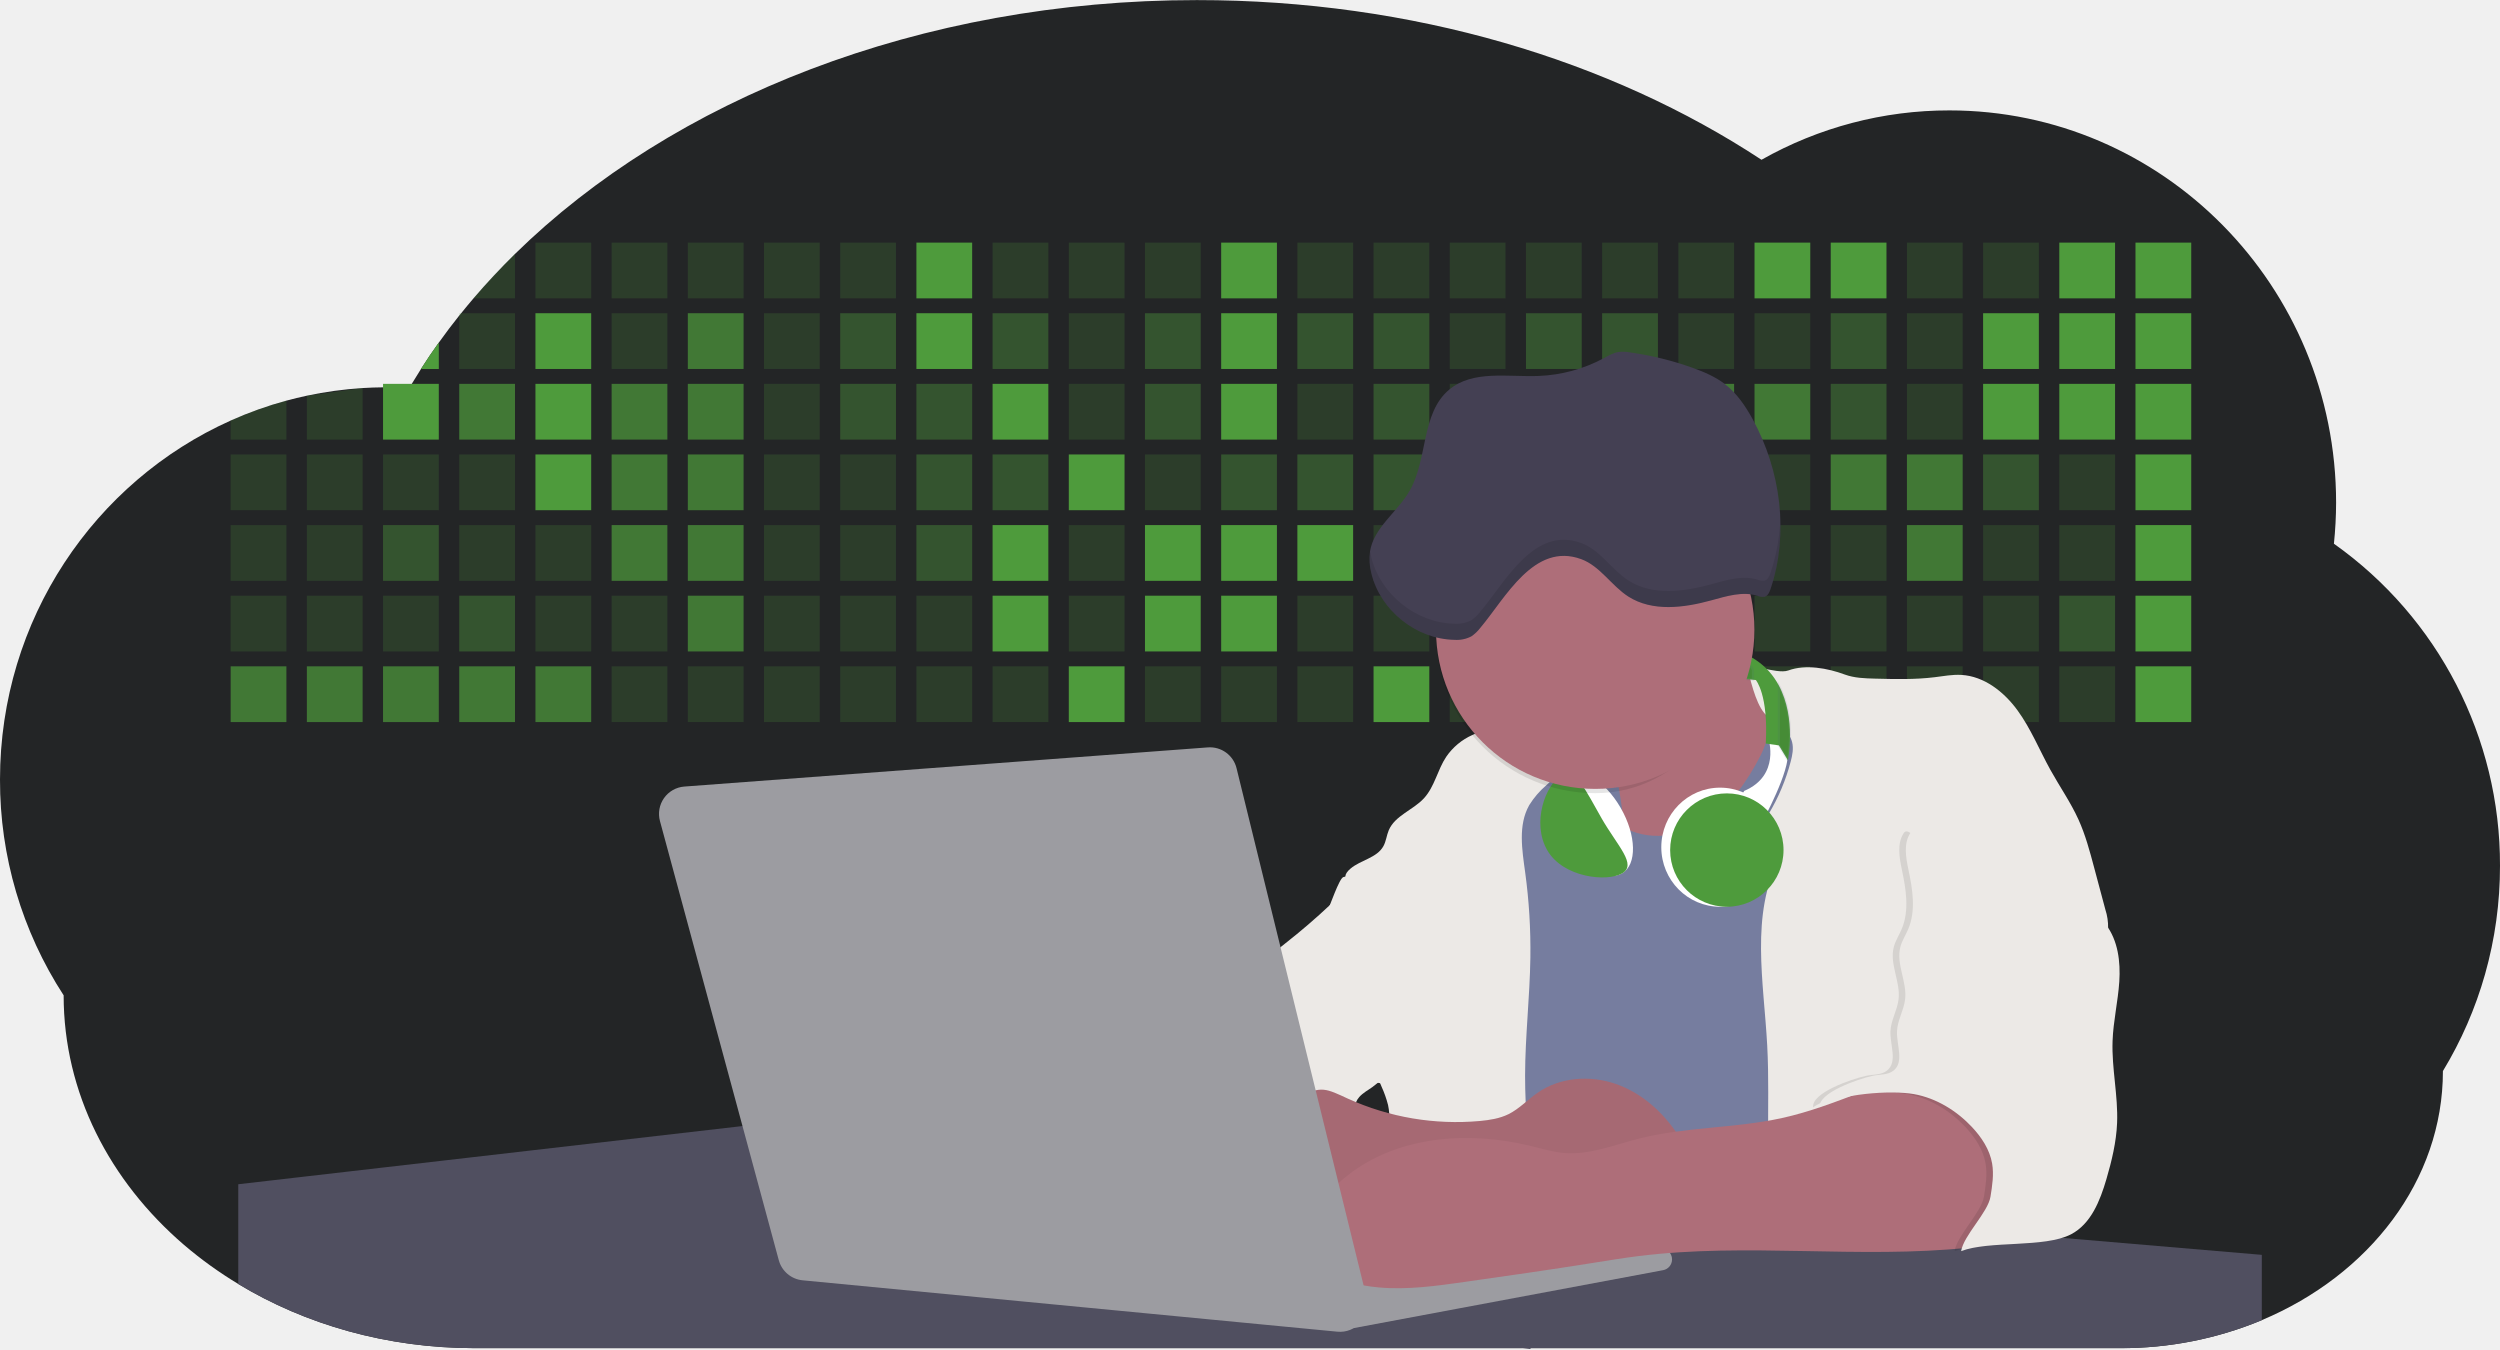
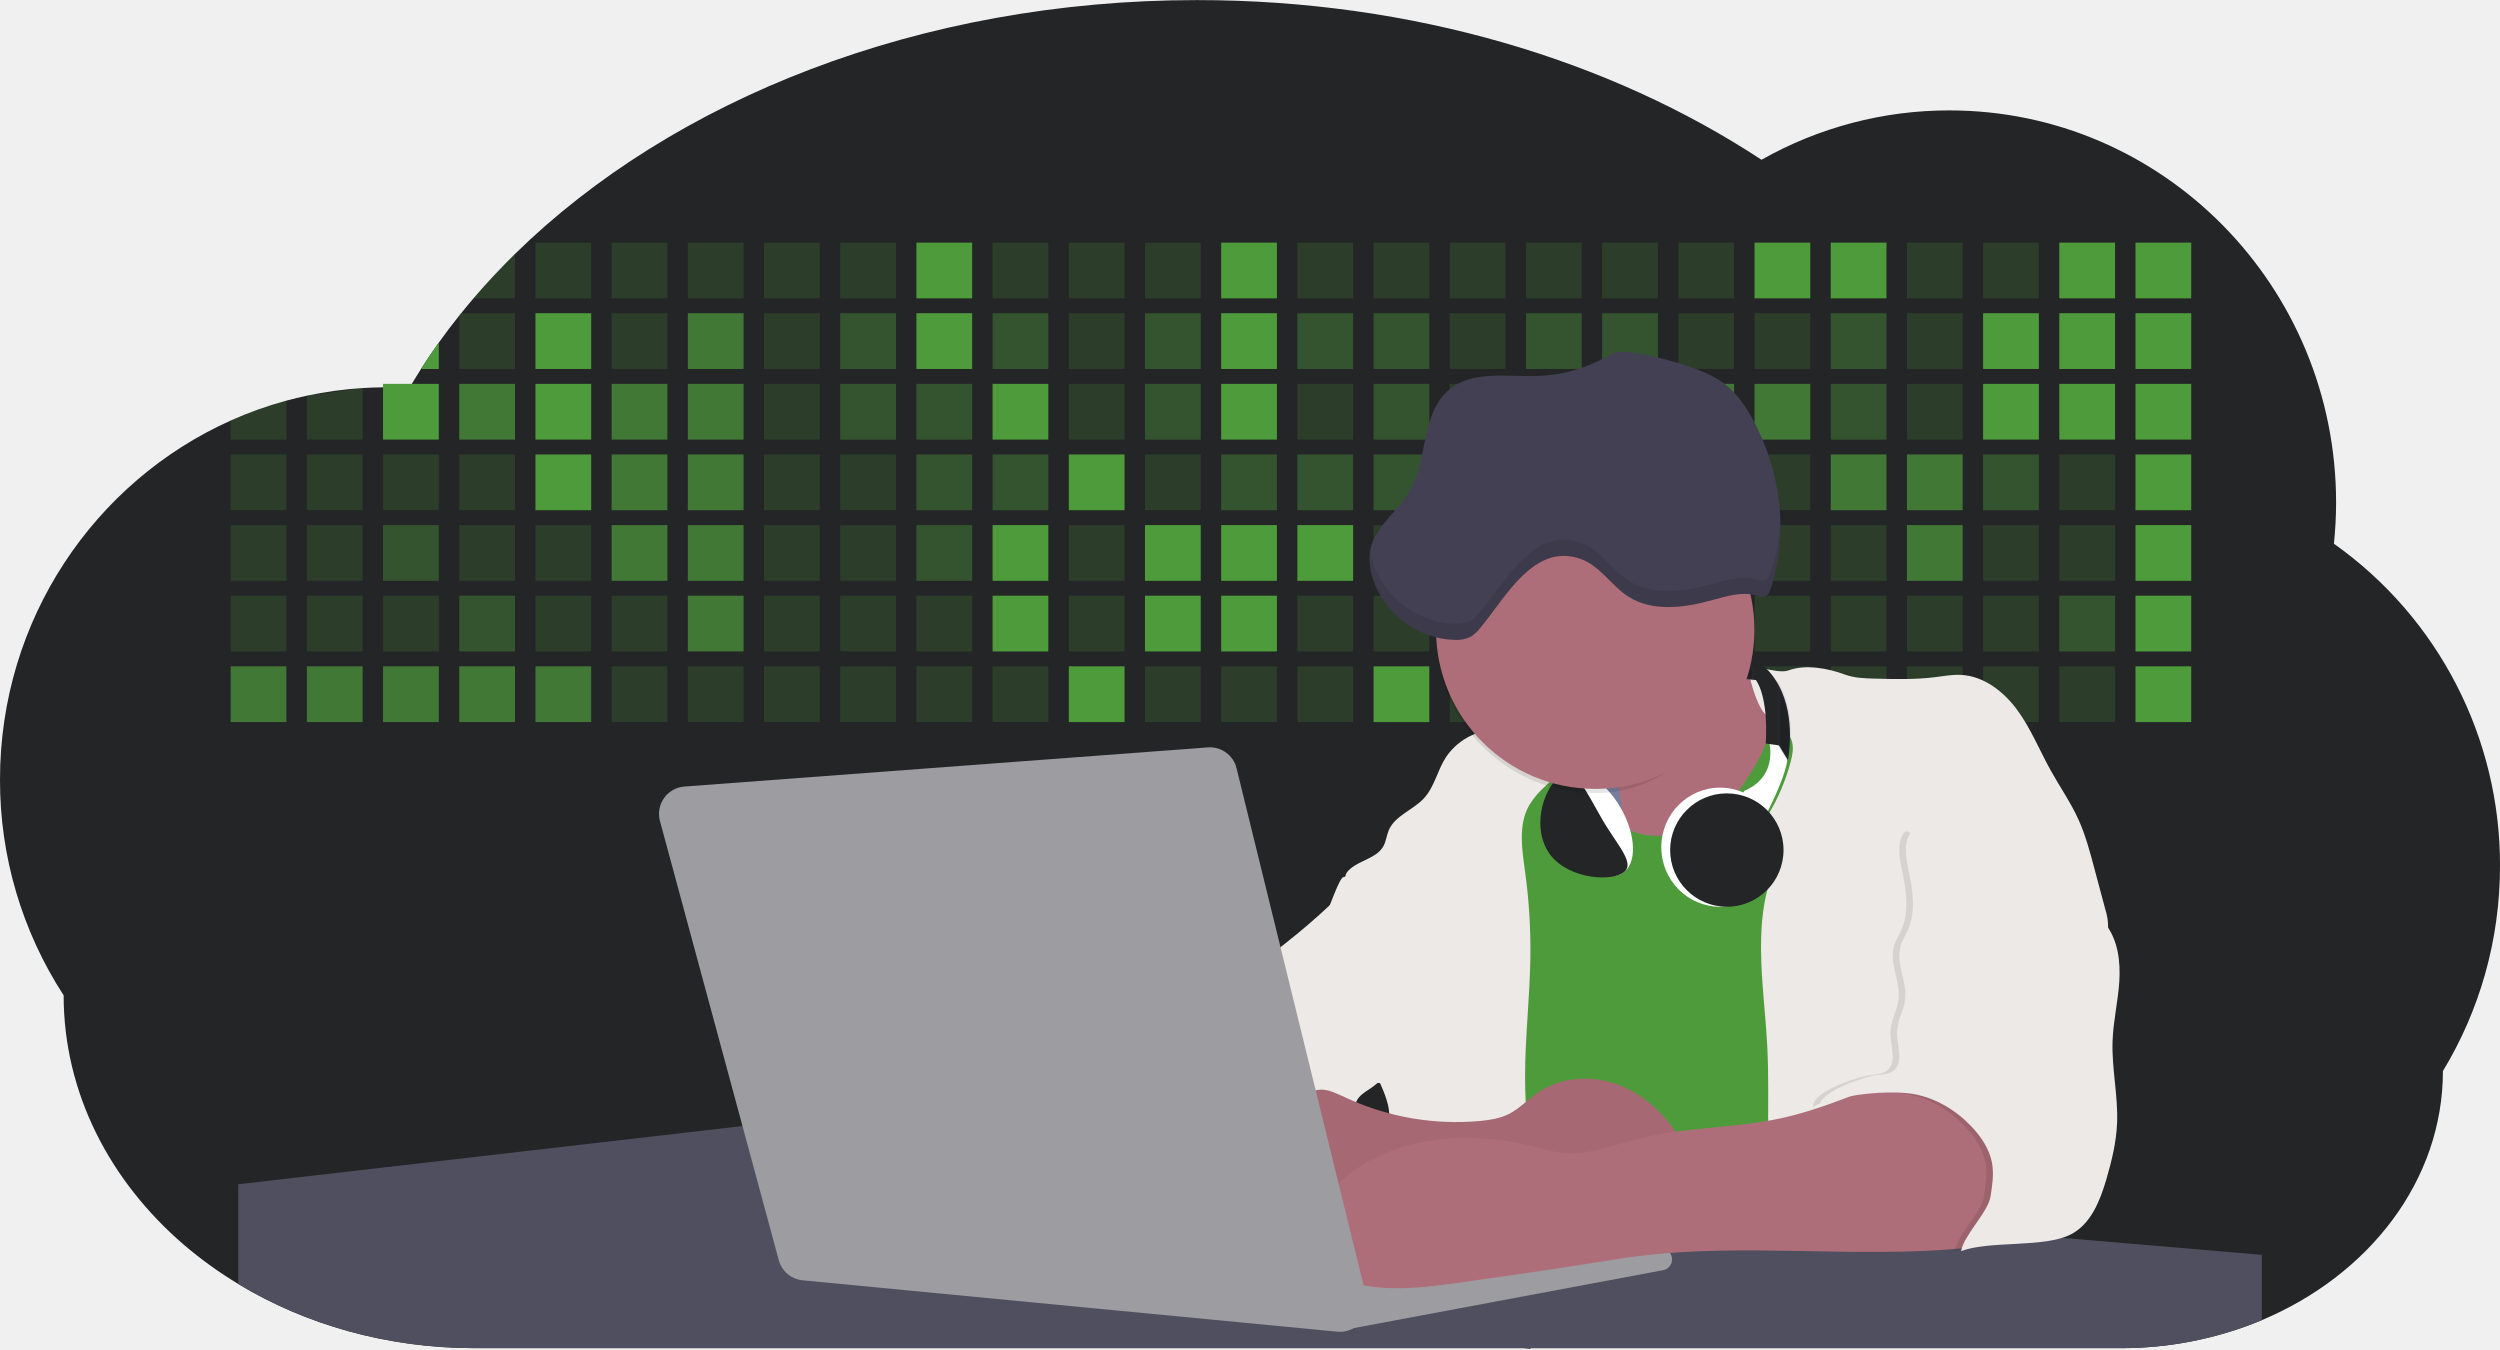
<svg xmlns="http://www.w3.org/2000/svg" id="aa7bae02-e79e-4d6b-a496-aba15f39787c" data-name="Layer 1" width="1144" height="617.32" viewBox="0 0 1144 617.32" version="1.1">
  <defs id="defs419" />
  <path d="M1172,537.57a181.92,181.92,0,0,1-6.85,49.6,180.06,180.06,0,0,1-19.27,44.28c0,50.1-33.82,93.4-82.91,114a167.3,167.3,0,0,1-64.73,12.8H245.17c-40.25,0-77.55-10.86-108.14-29.36A185.76,185.76,0,0,1,112.2,711c-34-29.22-55.08-69.6-55.08-114.2A180.5,180.5,0,0,1,28,498.08c0-73.36,43.39-136.44,105.55-164.29a174.52,174.52,0,0,1,25.51-9.12q4.63-1.26,9.36-2.26a175.39,175.39,0,0,1,25.51-3.5q4.65-.29,9.35-.33H205c3.46,0,6.89.12,10.3.32l1.12-1.9q2.06-3.44,4.22-6.81,3.9-6.14,8.18-12.1,4.48-6.29,9.35-12.38l.83-1q2.76-3.44,5.64-6.8,9-10.49,19-20.35c72.11-70.68,185.08-116.18,312.08-116.18,98.82,0,189.15,27.55,258.34,73.07A174.18,174.18,0,0,1,920,191.86c97.74,0,177,80.37,177,179.51a184.9,184.9,0,0,1-1,18.78A180,180,0,0,1,1172,537.57Z" transform="translate(-28 -141.34)" fill="#4e9b3c" opacity="0.1" id="path4" style="fill:#232526;fill-opacity:1;opacity:1" />
  <path d="M263.66,257.52v20.35h-19Q253.59,267.39,263.66,257.52Z" transform="translate(-28 -141.34)" fill="#4e9b3c" opacity="0.2" id="path6" />
  <rect x="245.02" y="111.02" width="25.51" height="25.51" fill="#4e9b3c" opacity="0.2" id="rect8" />
  <rect x="279.88" y="111.02" width="25.51" height="25.51" fill="#4e9b3c" opacity="0.2" id="rect10" />
  <rect x="314.75" y="111.02" width="25.51" height="25.51" fill="#4e9b3c" opacity="0.2" id="rect12" />
  <rect x="349.61" y="111.02" width="25.51" height="25.51" fill="#4e9b3c" opacity="0.2" id="rect14" />
  <rect x="384.48" y="111.02" width="25.51" height="25.51" fill="#4e9b3c" opacity="0.2" id="rect16" />
  <rect x="419.35" y="111.02" width="25.51" height="25.51" fill="#4e9b3c" id="rect18" />
  <rect x="454.21" y="111.02" width="25.51" height="25.51" fill="#4e9b3c" opacity="0.2" id="rect20" />
  <rect x="489.08" y="111.02" width="25.51" height="25.51" fill="#4e9b3c" opacity="0.2" id="rect22" />
  <rect x="523.94" y="111.02" width="25.51" height="25.51" fill="#4e9b3c" opacity="0.2" id="rect24" />
  <rect x="558.81" y="111.02" width="25.51" height="25.51" fill="#4e9b3c" id="rect26" />
  <rect x="593.68" y="111.02" width="25.51" height="25.51" fill="#4e9b3c" opacity="0.2" id="rect28" />
  <rect x="628.54" y="111.02" width="25.51" height="25.51" fill="#4e9b3c" opacity="0.2" id="rect30" />
  <rect x="663.41" y="111.02" width="25.51" height="25.51" fill="#4e9b3c" opacity="0.2" id="rect32" />
  <rect x="698.28" y="111.02" width="25.51" height="25.51" fill="#4e9b3c" opacity="0.2" id="rect34" />
  <rect x="733.14" y="111.02" width="25.51" height="25.51" fill="#4e9b3c" opacity="0.2" id="rect36" />
  <rect x="768.01" y="111.02" width="25.51" height="25.51" fill="#4e9b3c" opacity="0.2" id="rect38" />
  <rect x="802.87" y="111.02" width="25.51" height="25.51" fill="#4e9b3c" id="rect40" />
  <rect x="837.74" y="111.02" width="25.51" height="25.51" fill="#4e9b3c" id="rect42" />
  <rect x="872.61" y="111.02" width="25.51" height="25.51" fill="#4e9b3c" opacity="0.2" id="rect44" />
  <rect x="907.47" y="111.02" width="25.51" height="25.51" fill="#4e9b3c" opacity="0.2" id="rect46" />
  <rect x="942.34" y="111.02" width="25.51" height="25.51" fill="#4e9b3c" id="rect48" />
  <rect x="977.2" y="111.02" width="25.51" height="25.51" fill="#4e9b3c" id="rect50" />
  <path d="M228.8,298.08v12.1h-8.18Q224.52,304,228.8,298.08Z" transform="translate(-28 -141.34)" fill="#4e9b3c" id="path52" />
  <rect x="210.15" y="143.33" width="25.51" height="25.51" fill="#4e9b3c" opacity="0.2" id="rect54" />
  <rect x="245.02" y="143.33" width="25.51" height="25.51" fill="#4e9b3c" id="rect56" />
  <rect x="279.88" y="143.33" width="25.51" height="25.51" fill="#4e9b3c" opacity="0.2" id="rect58" />
  <rect x="314.75" y="143.33" width="25.51" height="25.51" fill="#4e9b3c" opacity="0.7" id="rect60" />
  <rect x="349.61" y="143.33" width="25.51" height="25.51" fill="#4e9b3c" opacity="0.2" id="rect62" />
  <rect x="384.48" y="143.33" width="25.51" height="25.51" fill="#4e9b3c" opacity="0.4" id="rect64" />
  <rect x="419.35" y="143.33" width="25.51" height="25.51" fill="#4e9b3c" id="rect66" />
  <rect x="454.21" y="143.33" width="25.51" height="25.51" fill="#4e9b3c" opacity="0.4" id="rect68" />
  <rect x="489.08" y="143.33" width="25.51" height="25.51" fill="#4e9b3c" opacity="0.2" id="rect70" />
  <rect x="523.94" y="143.33" width="25.51" height="25.51" fill="#4e9b3c" opacity="0.4" id="rect72" />
  <rect x="558.81" y="143.33" width="25.51" height="25.51" fill="#4e9b3c" id="rect74" />
  <rect x="593.68" y="143.33" width="25.51" height="25.51" fill="#4e9b3c" opacity="0.4" id="rect76" />
  <rect x="628.54" y="143.33" width="25.51" height="25.51" fill="#4e9b3c" opacity="0.4" id="rect78" />
  <rect x="663.41" y="143.33" width="25.51" height="25.51" fill="#4e9b3c" opacity="0.2" id="rect80" />
  <rect x="698.28" y="143.33" width="25.51" height="25.51" fill="#4e9b3c" opacity="0.4" id="rect82" />
  <rect x="733.14" y="143.33" width="25.51" height="25.51" fill="#4e9b3c" opacity="0.4" id="rect84" />
  <rect x="768.01" y="143.33" width="25.51" height="25.51" fill="#4e9b3c" opacity="0.2" id="rect86" />
  <rect x="802.87" y="143.33" width="25.51" height="25.51" fill="#4e9b3c" opacity="0.2" id="rect88" />
  <rect x="837.74" y="143.33" width="25.51" height="25.51" fill="#4e9b3c" opacity="0.4" id="rect90" />
  <rect x="872.61" y="143.33" width="25.51" height="25.51" fill="#4e9b3c" opacity="0.2" id="rect92" />
  <rect x="907.47" y="143.33" width="25.51" height="25.51" fill="#4e9b3c" id="rect94" />
  <rect x="942.34" y="143.33" width="25.51" height="25.51" fill="#4e9b3c" id="rect96" />
  <rect x="977.2" y="143.33" width="25.51" height="25.51" fill="#4e9b3c" id="rect98" />
  <path d="M159.06,324.67V342.5H133.55v-8.71A174.52,174.52,0,0,1,159.06,324.67Z" transform="translate(-28 -141.34)" fill="#4e9b3c" opacity="0.2" id="path100" />
  <polygon points="165.93 177.57 165.93 201.16 140.42 201.16 140.42 181.07 165.93 177.57" fill="#4e9b3c" opacity="0.2" id="polygon102" />
  <rect x="175.28" y="175.65" width="25.51" height="25.51" fill="#4e9b3c" id="rect104" />
  <rect x="210.15" y="175.65" width="25.51" height="25.51" fill="#4e9b3c" opacity="0.7" id="rect106" />
  <rect x="245.02" y="175.65" width="25.51" height="25.51" fill="#4e9b3c" id="rect108" />
  <rect x="279.88" y="175.65" width="25.51" height="25.51" fill="#4e9b3c" opacity="0.7" id="rect110" />
  <rect x="314.75" y="175.65" width="25.51" height="25.51" fill="#4e9b3c" opacity="0.7" id="rect112" />
  <rect x="349.61" y="175.65" width="25.51" height="25.51" fill="#4e9b3c" opacity="0.2" id="rect114" />
  <rect x="384.48" y="175.65" width="25.51" height="25.51" fill="#4e9b3c" opacity="0.4" id="rect116" />
  <rect x="419.35" y="175.65" width="25.51" height="25.51" fill="#4e9b3c" opacity="0.4" id="rect118" />
  <rect x="454.21" y="175.65" width="25.51" height="25.51" fill="#4e9b3c" id="rect120" />
  <rect x="489.08" y="175.65" width="25.51" height="25.51" fill="#4e9b3c" opacity="0.2" id="rect122" />
  <rect x="523.94" y="175.65" width="25.51" height="25.51" fill="#4e9b3c" opacity="0.4" id="rect124" />
  <rect x="558.81" y="175.65" width="25.51" height="25.51" fill="#4e9b3c" id="rect126" />
  <rect x="593.68" y="175.65" width="25.51" height="25.51" fill="#4e9b3c" opacity="0.2" id="rect128" />
  <rect x="628.54" y="175.65" width="25.51" height="25.51" fill="#4e9b3c" opacity="0.4" id="rect130" />
  <rect x="663.41" y="175.65" width="25.51" height="25.51" fill="#4e9b3c" opacity="0.2" id="rect132" />
  <rect x="698.28" y="175.65" width="25.51" height="25.51" fill="#4e9b3c" id="rect134" />
  <rect x="733.14" y="175.65" width="25.51" height="25.51" fill="#4e9b3c" opacity="0.2" id="rect136" />
  <rect x="768.01" y="175.65" width="25.51" height="25.51" fill="#4e9b3c" opacity="0.7" id="rect138" />
  <rect x="802.87" y="175.65" width="25.51" height="25.51" fill="#4e9b3c" opacity="0.7" id="rect140" />
  <rect x="837.74" y="175.65" width="25.51" height="25.51" fill="#4e9b3c" opacity="0.4" id="rect142" />
  <rect x="872.61" y="175.65" width="25.51" height="25.51" fill="#4e9b3c" opacity="0.2" id="rect144" />
  <rect x="907.47" y="175.65" width="25.51" height="25.51" fill="#4e9b3c" id="rect146" />
  <rect x="942.34" y="175.65" width="25.51" height="25.51" fill="#4e9b3c" id="rect148" />
  <rect x="977.2" y="175.65" width="25.51" height="25.51" fill="#4e9b3c" id="rect150" />
  <rect x="105.55" y="207.96" width="25.51" height="25.51" fill="#4e9b3c" opacity="0.2" id="rect152" />
  <rect x="140.42" y="207.96" width="25.51" height="25.51" fill="#4e9b3c" opacity="0.2" id="rect154" />
  <rect x="175.28" y="207.96" width="25.51" height="25.51" fill="#4e9b3c" opacity="0.2" id="rect156" />
  <rect x="210.15" y="207.96" width="25.51" height="25.51" fill="#4e9b3c" opacity="0.2" id="rect158" />
  <rect x="245.02" y="207.96" width="25.51" height="25.51" fill="#4e9b3c" id="rect160" />
  <rect x="279.88" y="207.96" width="25.51" height="25.51" fill="#4e9b3c" opacity="0.7" id="rect162" />
  <rect x="314.75" y="207.96" width="25.51" height="25.51" fill="#4e9b3c" opacity="0.7" id="rect164" />
  <rect x="349.61" y="207.96" width="25.51" height="25.51" fill="#4e9b3c" opacity="0.2" id="rect166" />
  <rect x="384.48" y="207.96" width="25.51" height="25.51" fill="#4e9b3c" opacity="0.2" id="rect168" />
  <rect x="419.35" y="207.96" width="25.51" height="25.51" fill="#4e9b3c" opacity="0.4" id="rect170" />
  <rect x="454.21" y="207.96" width="25.51" height="25.51" fill="#4e9b3c" opacity="0.4" id="rect172" />
  <rect x="489.08" y="207.96" width="25.51" height="25.51" fill="#4e9b3c" id="rect174" />
  <rect x="523.94" y="207.96" width="25.51" height="25.51" fill="#4e9b3c" opacity="0.2" id="rect176" />
  <rect x="558.81" y="207.96" width="25.51" height="25.51" fill="#4e9b3c" opacity="0.4" id="rect178" />
  <rect x="593.68" y="207.96" width="25.51" height="25.51" fill="#4e9b3c" opacity="0.4" id="rect180" />
  <rect x="628.54" y="207.96" width="25.51" height="25.51" fill="#4e9b3c" opacity="0.4" id="rect182" />
  <rect x="663.41" y="207.96" width="25.51" height="25.51" fill="#4e9b3c" opacity="0.4" id="rect184" />
  <rect x="698.28" y="207.96" width="25.51" height="25.51" fill="#4e9b3c" opacity="0.2" id="rect186" />
  <rect x="733.14" y="207.96" width="25.51" height="25.51" fill="#4e9b3c" opacity="0.2" id="rect188" />
  <rect x="768.01" y="207.96" width="25.51" height="25.51" fill="#4e9b3c" opacity="0.2" id="rect190" />
  <rect x="802.87" y="207.96" width="25.51" height="25.51" fill="#4e9b3c" opacity="0.2" id="rect192" />
  <rect x="837.74" y="207.96" width="25.51" height="25.51" fill="#4e9b3c" opacity="0.7" id="rect194" />
  <rect x="872.61" y="207.96" width="25.51" height="25.51" fill="#4e9b3c" opacity="0.7" id="rect196" />
  <rect x="907.47" y="207.96" width="25.51" height="25.51" fill="#4e9b3c" opacity="0.4" id="rect198" />
  <rect x="942.34" y="207.96" width="25.51" height="25.51" fill="#4e9b3c" opacity="0.2" id="rect200" />
  <rect x="977.2" y="207.96" width="25.51" height="25.51" fill="#4e9b3c" id="rect202" />
  <rect x="105.55" y="240.28" width="25.51" height="25.51" fill="#4e9b3c" opacity="0.2" id="rect204" />
  <rect x="140.42" y="240.28" width="25.51" height="25.51" fill="#4e9b3c" opacity="0.2" id="rect206" />
  <rect x="175.28" y="240.28" width="25.51" height="25.51" fill="#4e9b3c" opacity="0.4" id="rect208" />
  <rect x="210.15" y="240.28" width="25.51" height="25.51" fill="#4e9b3c" opacity="0.2" id="rect210" />
  <rect x="245.02" y="240.28" width="25.51" height="25.51" fill="#4e9b3c" opacity="0.2" id="rect212" />
  <rect x="279.88" y="240.28" width="25.51" height="25.51" fill="#4e9b3c" opacity="0.7" id="rect214" />
  <rect x="314.75" y="240.28" width="25.51" height="25.51" fill="#4e9b3c" opacity="0.7" id="rect216" />
  <rect x="349.61" y="240.28" width="25.51" height="25.51" fill="#4e9b3c" opacity="0.2" id="rect218" />
  <rect x="384.48" y="240.28" width="25.51" height="25.51" fill="#4e9b3c" opacity="0.2" id="rect220" />
  <rect x="419.35" y="240.28" width="25.51" height="25.51" fill="#4e9b3c" opacity="0.4" id="rect222" />
  <rect x="454.21" y="240.28" width="25.51" height="25.51" fill="#4e9b3c" id="rect224" />
  <rect x="489.08" y="240.28" width="25.51" height="25.51" fill="#4e9b3c" opacity="0.2" id="rect226" />
  <rect x="523.94" y="240.28" width="25.51" height="25.51" fill="#4e9b3c" id="rect228" />
  <rect x="558.81" y="240.28" width="25.51" height="25.51" fill="#4e9b3c" id="rect230" />
  <rect x="593.68" y="240.28" width="25.51" height="25.51" fill="#4e9b3c" id="rect232" />
  <rect x="628.54" y="240.28" width="25.51" height="25.51" fill="#4e9b3c" opacity="0.2" id="rect234" />
  <rect x="663.41" y="240.28" width="25.51" height="25.51" fill="#4e9b3c" id="rect236" />
  <rect x="698.28" y="240.28" width="25.51" height="25.51" fill="#4e9b3c" opacity="0.2" id="rect238" />
  <rect x="733.14" y="240.28" width="25.51" height="25.51" fill="#4e9b3c" opacity="0.2" id="rect240" />
  <rect x="768.01" y="240.28" width="25.51" height="25.51" fill="#4e9b3c" opacity="0.2" id="rect242" />
  <rect x="802.87" y="240.28" width="25.51" height="25.51" fill="#4e9b3c" opacity="0.2" id="rect244" />
  <rect x="837.74" y="240.28" width="25.51" height="25.51" fill="#4e9b3c" opacity="0.2" id="rect246" />
  <rect x="872.61" y="240.28" width="25.51" height="25.51" fill="#4e9b3c" opacity="0.7" id="rect248" />
  <rect x="907.47" y="240.28" width="25.51" height="25.51" fill="#4e9b3c" opacity="0.2" id="rect250" />
  <rect x="942.34" y="240.28" width="25.51" height="25.51" fill="#4e9b3c" opacity="0.2" id="rect252" />
  <rect x="977.2" y="240.28" width="25.51" height="25.51" fill="#4e9b3c" id="rect254" />
  <rect x="105.55" y="272.59" width="25.51" height="25.51" fill="#4e9b3c" opacity="0.2" id="rect256" />
  <rect x="140.42" y="272.59" width="25.51" height="25.51" fill="#4e9b3c" opacity="0.2" id="rect258" />
  <rect x="175.28" y="272.59" width="25.51" height="25.51" fill="#4e9b3c" opacity="0.2" id="rect260" />
  <rect x="210.15" y="272.59" width="25.51" height="25.51" fill="#4e9b3c" opacity="0.4" id="rect262" />
  <rect x="245.02" y="272.59" width="25.51" height="25.51" fill="#4e9b3c" opacity="0.2" id="rect264" />
  <rect x="279.88" y="272.59" width="25.51" height="25.51" fill="#4e9b3c" opacity="0.2" id="rect266" />
  <rect x="314.75" y="272.59" width="25.51" height="25.51" fill="#4e9b3c" opacity="0.7" id="rect268" />
  <rect x="349.61" y="272.59" width="25.51" height="25.51" fill="#4e9b3c" opacity="0.2" id="rect270" />
  <rect x="384.48" y="272.59" width="25.51" height="25.51" fill="#4e9b3c" opacity="0.2" id="rect272" />
  <rect x="419.35" y="272.59" width="25.51" height="25.51" fill="#4e9b3c" opacity="0.2" id="rect274" />
  <rect x="454.21" y="272.59" width="25.51" height="25.51" fill="#4e9b3c" id="rect276" />
  <rect x="489.08" y="272.59" width="25.51" height="25.51" fill="#4e9b3c" opacity="0.2" id="rect278" />
  <rect x="523.94" y="272.59" width="25.51" height="25.51" fill="#4e9b3c" id="rect280" />
  <rect x="558.81" y="272.59" width="25.51" height="25.51" fill="#4e9b3c" id="rect282" />
  <rect x="593.68" y="272.59" width="25.51" height="25.51" fill="#4e9b3c" opacity="0.2" id="rect284" />
  <rect x="628.54" y="272.59" width="25.51" height="25.51" fill="#4e9b3c" opacity="0.2" id="rect286" />
  <rect x="663.41" y="272.59" width="25.51" height="25.51" fill="#4e9b3c" opacity="0.2" id="rect288" />
  <rect x="698.28" y="272.59" width="25.51" height="25.51" fill="#4e9b3c" opacity="0.2" id="rect290" />
  <rect x="733.14" y="272.59" width="25.51" height="25.51" fill="#4e9b3c" opacity="0.2" id="rect292" />
  <rect x="768.01" y="272.59" width="25.51" height="25.51" fill="#4e9b3c" opacity="0.2" id="rect294" />
  <rect x="802.87" y="272.59" width="25.51" height="25.51" fill="#4e9b3c" opacity="0.2" id="rect296" />
  <rect x="837.74" y="272.59" width="25.51" height="25.51" fill="#4e9b3c" opacity="0.2" id="rect298" />
  <rect x="872.61" y="272.59" width="25.51" height="25.51" fill="#4e9b3c" opacity="0.2" id="rect300" />
  <rect x="907.47" y="272.59" width="25.51" height="25.51" fill="#4e9b3c" opacity="0.2" id="rect302" />
  <rect x="942.34" y="272.59" width="25.51" height="25.51" fill="#4e9b3c" opacity="0.4" id="rect304" />
  <rect x="977.2" y="272.59" width="25.51" height="25.51" fill="#4e9b3c" id="rect306" />
  <rect x="105.55" y="304.91" width="25.51" height="25.51" fill="#4e9b3c" opacity="0.7" id="rect308" />
  <rect x="140.42" y="304.91" width="25.51" height="25.51" fill="#4e9b3c" opacity="0.7" id="rect310" />
  <rect x="175.28" y="304.91" width="25.51" height="25.51" fill="#4e9b3c" opacity="0.7" id="rect312" />
  <rect x="210.15" y="304.91" width="25.51" height="25.51" fill="#4e9b3c" opacity="0.7" id="rect314" />
  <rect x="245.02" y="304.91" width="25.51" height="25.51" fill="#4e9b3c" opacity="0.7" id="rect316" />
  <rect x="279.88" y="304.91" width="25.51" height="25.51" fill="#4e9b3c" opacity="0.2" id="rect318" />
  <rect x="314.75" y="304.91" width="25.51" height="25.51" fill="#4e9b3c" opacity="0.2" id="rect320" />
  <rect x="349.61" y="304.91" width="25.51" height="25.51" fill="#4e9b3c" opacity="0.2" id="rect322" />
  <rect x="384.48" y="304.91" width="25.51" height="25.51" fill="#4e9b3c" opacity="0.2" id="rect324" />
  <rect x="419.35" y="304.91" width="25.51" height="25.51" fill="#4e9b3c" opacity="0.2" id="rect326" />
  <rect x="454.21" y="304.91" width="25.51" height="25.51" fill="#4e9b3c" opacity="0.2" id="rect328" />
  <rect x="489.08" y="304.91" width="25.51" height="25.51" fill="#4e9b3c" id="rect330" />
  <rect x="523.94" y="304.91" width="25.51" height="25.51" fill="#4e9b3c" opacity="0.2" id="rect332" />
  <rect x="558.81" y="304.91" width="25.51" height="25.51" fill="#4e9b3c" opacity="0.2" id="rect334" />
  <rect x="593.68" y="304.91" width="25.51" height="25.51" fill="#4e9b3c" opacity="0.2" id="rect336" />
  <rect x="628.54" y="304.91" width="25.51" height="25.51" fill="#4e9b3c" id="rect338" />
  <rect x="663.41" y="304.91" width="25.51" height="25.51" fill="#4e9b3c" opacity="0.2" id="rect340" />
  <rect x="698.28" y="304.91" width="25.51" height="25.51" fill="#4e9b3c" opacity="0.2" id="rect342" />
  <rect x="733.14" y="304.91" width="25.51" height="25.51" fill="#4e9b3c" opacity="0.2" id="rect344" />
  <rect x="768.01" y="304.91" width="25.51" height="25.51" fill="#4e9b3c" opacity="0.2" id="rect346" />
  <rect x="802.87" y="304.91" width="25.51" height="25.51" fill="#4e9b3c" opacity="0.2" id="rect348" />
  <rect x="837.74" y="304.91" width="25.51" height="25.51" fill="#4e9b3c" opacity="0.2" id="rect350" />
  <rect x="872.61" y="304.91" width="25.51" height="25.51" fill="#4e9b3c" opacity="0.2" id="rect352" />
  <rect x="907.47" y="304.91" width="25.51" height="25.51" fill="#4e9b3c" opacity="0.2" id="rect354" />
  <rect x="942.34" y="304.91" width="25.51" height="25.51" fill="#4e9b3c" opacity="0.2" id="rect356" />
  <rect x="977.2" y="304.91" width="25.51" height="25.51" fill="#4e9b3c" id="rect358" />
  <circle cx="734.52" cy="363.89" r="34.87" fill="#767d9f" id="circle360" />
  <path d="M760.71,460.87q5.22,22.78,8.86,45.9c.73,4.58,1.38,9.41-.28,13.74-1.39,3.61-4.22,6.43-6.44,9.59s-3.9,7.21-2.55,10.83,5.29,5.6,9.05,6.62c10.76,2.9,22.23.79,32.94-2.35a53.29,53.29,0,0,0,13.81-5.72c4.54-2.88,8.26-6.88,11.68-11,15.61-18.93,25.83-41.65,35.45-64.23a39.12,39.12,0,0,1-33.11-13.34c-3.94-4.63-6.83-11.08-4.61-16.74-6.51,3.57-14.24,3.81-21.25,6.25a75.49,75.49,0,0,0-12.5,6.15q-7.18,4.15-14.28,8.46C772.07,458.29,767,461.19,760.71,460.87Z" transform="translate(-28 -141.34)" fill="#ae6e79" id="path362" />
-   <path d="M833.64,487.05c-6.11,11.89-14.06,23.32-25.41,30.4s-26.63,9-38,2c-5.6-3.42-9.84-8.62-14.73-13s-11-8.13-17.57-7.56c-7.24.63-12.91,6.28-17.76,11.69-7.36,8.22-14.47,16.79-19.68,26.52-10,18.7-12.37,40.56-11.93,61.76s3.51,42.29,3.58,63.49c.1,26.08-4.32,51.95-8.79,77.64,41.1-5.06,82.25,6,123.44,10.19,26.36,2.71,52.92,2.65,79.42,2.58,4.66,0,9.62-.12,13.5-2.7a18.2,18.2,0,0,0,5.59-6.64c3.66-6.75,5.13-14.45,6.15-22.06,2.59-19.22,2.67-38.68,2.74-58.08.18-47,.35-94.17-5.62-140.8-1.47-11.47-3.35-23-7.75-33.73s-11.58-20.6-21.62-26.35c-6.45-3.7-21.4-10.14-29-6.41C841.67,460.15,837.73,479.09,833.64,487.05Z" transform="translate(-28 -141.34)" fill="#767d9f" id="path364" />
+   <path d="M833.64,487.05c-6.11,11.89-14.06,23.32-25.41,30.4s-26.63,9-38,2c-5.6-3.42-9.84-8.62-14.73-13s-11-8.13-17.57-7.56c-7.24.63-12.91,6.28-17.76,11.69-7.36,8.22-14.47,16.79-19.68,26.52-10,18.7-12.37,40.56-11.93,61.76s3.51,42.29,3.58,63.49c.1,26.08-4.32,51.95-8.79,77.64,41.1-5.06,82.25,6,123.44,10.19,26.36,2.71,52.92,2.65,79.42,2.58,4.66,0,9.62-.12,13.5-2.7a18.2,18.2,0,0,0,5.59-6.64c3.66-6.75,5.13-14.45,6.15-22.06,2.59-19.22,2.67-38.68,2.74-58.08.18-47,.35-94.17-5.62-140.8-1.47-11.47-3.35-23-7.75-33.73s-11.58-20.6-21.62-26.35c-6.45-3.7-21.4-10.14-29-6.41C841.67,460.15,837.73,479.09,833.64,487.05Z" transform="translate(-28 -141.34)" fill="#767d9f" id="path364" style="fill:#4e9b3c;fill-opacity:1" />
  <path d="M836.68,619.77c-1.55-29-7.86-59.95,5.57-85.69,3.3-6.32-8.54-14.21-4.88-20.33a92.08,92.08,0,0,0,10.06-23.93c.76-2.89,1.37-5.95.65-8.85-1.33-5.29-6.56-8.44-11-11.66-4.9-3.56-7.42-14.41-9-20.28s12.57,1.2,18.26-.89c7.9-2.89,17.94-1.07,25.82,1.86,4.4,1.62,9.18,1.76,13.87,1.88,9.11.24,18.25.47,27.29-.65,4.06-.51,8.13-1.28,12.21-1.05,10.41.59,19.46,7.71,25.62,16.13s10.08,18.23,15.13,27.35c4.21,7.6,9.23,14.78,12.82,22.69,3.18,7,5.19,14.52,7.18,22l5.13,19.19a25.58,25.58,0,0,1,1.26,8.51c-.26,3.07-1.62,5.93-3,8.66A164.12,164.12,0,0,1,971,603.2c-10.79,13.23-23.89,25.16-30.3,41-2.5,6.17-3.89,12.73-5.16,19.27a707.94,707.94,0,0,0-10.9,79.15,174.2,174.2,0,0,0-36.52-12.21,177.61,177.61,0,0,0-19-3c-5.59-.58-12.8.52-18.12-1-8.9-2.53-9.88-17.58-11.23-25.46-2.16-12.55-2.59-25.32-2.67-38C837,648.53,837.45,634.14,836.68,619.77Z" transform="translate(-28 -141.34)" fill="#4c4981" id="path366" style="fill:#ece9e6;fill-opacity:1" />
  <path d="M641.23,565.54c4.21,24,8.85,48.07,18,70.62-.23.22-.46.42-.69.62-.81.69-1.65,1.34-2.53,2-2.05,1.44-4.3,2.66-6,4.54a8,8,0,0,0-1.5,2.45,5.48,5.48,0,0,0,0,4.47c-4.77,2.11-10.31,1.46-15.66,1.26-4.61-.17-9.08,0-12.78,2.53-5.14,3.54-6.69,10.34-7.52,16.52q-.46,3.38-.79,6.77-.32,3.15-.52,6.32a188.61,188.61,0,0,0-.19,21q.08,1.92.21,3.84c-16.34-.39-31.23-8.91-45.32-17.19-3.22-1.89-6.54-3.88-8.63-7A15.8,15.8,0,0,1,555,674c0-.51.09-1,.16-1.52a41.58,41.58,0,0,1,2.29-8.68,107.2,107.2,0,0,1,19.19-32.65c3.58-4.18,7.61-8.27,9.28-13.52.73-2.29,1-4.72,1.74-7,3.32-9.88,15.3-14.55,19.4-24.14,1-2.29,1.46-4.8,2.7-7a17.63,17.63,0,0,1,4.25-4.75c.73-.61,1.49-1.2,2.24-1.79q10.54-8.26,20.31-17.45,1.82-1.71,3.6-3.46A59.48,59.48,0,0,0,641.23,565.54Z" transform="translate(-28 -141.34)" fill="#4c4981" id="path368" style="fill:#ece9e6;fill-opacity:1" />
  <path d="M742,494.56c-1.44,1.52-3,2.95-4.53,4.37l-.41.37-1.62,1.5a39,39,0,0,0-7.55,8.79l-.17.28c-5.1,9.13-3.21,20.37-1.79,30.74a261.55,261.55,0,0,1,2.37,39c-.26,18-2.38,35.88-2.42,53.86,0,4.08.09,8.15.27,12.23.29,6.63.79,13.25,1.39,19.87.65,7.26,1.43,14.51,2.16,21.76.58,5.61,1.13,11.21,1.59,16.81.23,2.9.45,5.79.63,8.69.21,3.4.38,6.81.48,10.21h0c.07,2.16.11,4.31.11,6.47,0,1.23,0,2.45,0,3.67q0,3.51-.19,7-.2,4.49-.61,9c-.31,3.27-.86,6.84-3.16,9.14-.14.14-.29.27-.44.4l-3.24-.4a332.72,332.72,0,0,0-67.3-1.2c.49-3.38.94-6.75,1.38-10.14.2-1.6.4-3.21.59-4.82q.33-2.76.63-5.52c.23-2,.44-4,.64-6q.78-7.73,1.37-15.47.87-11.29,1.32-22.62.22-5.41.34-10.83.17-6.72.16-13.45,0-6.54-.11-13.1c0-1.44-.06-2.88-.18-4.31a27.35,27.35,0,0,0-.53-3.83,49.87,49.87,0,0,0-3-8.48c-.22-.52-.43-1-.64-1.55-.12-.27-.23-.55-.34-.82,5.76-5.13,9.86-12,13.8-18.76,6.39-10.89,12.93-22.26,14-34.84s-5.18-26.71-17.2-30.55c-3.27-1-6.73-1.28-10.1-1.87-3.18-.56-9.81-1.83-13.49-4.11q-3,3.08-6,6.05a22.15,22.15,0,0,1,2.17-8.71l1.42.07a2.71,2.71,0,0,1-.16-1c0-1.07.74-2.28,2.32-3.62,4.71-4,12.12-4.89,15.09-10.3,1.24-2.25,1.45-4.93,2.45-7.29,2.87-6.73,11.11-9.21,16.07-14.59s6.2-13,10.21-19a28.62,28.62,0,0,1,12-10c.4-.19.81-.38,1.22-.55,8.3-3.55,18.16-4.36,26.76-4.34,3.34,0,12,.1,16.24,1.79a5.32,5.32,0,0,1,1.85,1.13C752.37,480.61,745.34,491,742,494.56Z" transform="translate(-28 -141.34)" fill="#4c4981" id="path370" style="fill:#ece9e6;fill-opacity:1" />
  <path d="M642.72,542.69a60.88,60.88,0,0,1,46.74,4.87c7.2,4,13.66,9.58,17.62,16.78,5.95,10.8,5.69,23.82,5.27,36.15-.21,6.17-.48,12.56-3.2,18.1C706,625,700.06,629.4,694,633a42.24,42.24,0,0,1-12.32,5.33c-6.72,1.46-13.7.22-20.47-1-7.36-1.36-15.26-3-20.37-8.48-3-3.18-4.64-7.31-6.26-11.35q-3.49-8.75-7-17.48c-4.05-10.11-5.42-18.52-.07-28.37,2.43-4.49,5.4-8.69,7.8-13.21C636.51,556.14,640.81,543.28,642.72,542.69Z" transform="translate(-28 -141.34)" fill="#4c4981" id="path372" style="fill:#ece9e6;fill-opacity:1" />
  <path d="M1063,715.56v29.9a167.3,167.3,0,0,1-64.73,12.8H728.58c-.14.14-.29.27-.44.4l-3.24-.4H245.17c-40.25,0-77.55-10.86-108.14-29.36V683.25l230.72-26.63.18,0L502.29,668l34.77,3,18.06,1.53,37.38,3.17,19.23,1.63,28,2.38,3.94.33,20.18,1.71L691.23,684l38.5,3.26,64.18,5.45,45.15,3.83,74.14,6.29,14.1,1.19,1.52.13,1.32.11,18.62,1.58,20.44,1.74,2.37.2Z" transform="translate(-28 -141.34)" fill="#504f60" id="path374" />
  <polygon points="764 573.12 474.86 523.77 463.65 580.46 596.19 596.33 637 601.44 749.26 579.33 764 573.12" fill="#9c9ca1" id="polygon376" />
  <path d="M642.33,739.94l144.86-27.23a5,5,0,0,1,5.94,4.93h0a5,5,0,0,1-4.09,4.93L647.57,749.06Z" transform="translate(-28 -141.34)" fill="#9c9ca1" id="path378" />
  <path d="M705.17,654.31c4.51-.42,9.08-1.13,13.14-3.13,5-2.49,8.89-6.78,13.52-9.94,10.18-7,23.8-7.94,35.47-3.92s21.41,12.63,28.23,22.91c4.53,6.85,7.93,15.59,4.73,23.15a30.51,30.51,0,0,1-4.12,6.44l-8.34,10.9a29,29,0,0,1-5.66,6.09c-3.12,2.27-7,3.2-10.82,3.76-10.15,1.48-20.48.64-30.71,1.32-17.57,1.17-34.73,6.83-52.34,6.64-10.12-.11-20.11-2.15-30-4.19l-43.77-9c-7.62-1.56-16.23-3.84-19.82-10.75-1.61-3.11-1.91-6.71-2.1-10.21-.52-9.64,0-20.36,6.68-27.31,6.28-6.52,16.21-8.58,23.71-13.4,9.18-5.91,12.21-4,21.89.44A120,120,0,0,0,705.17,654.31Z" transform="translate(-28 -141.34)" fill="#ae6e79" id="path380" />
  <path d="M705.17,654.31c4.51-.42,9.08-1.13,13.14-3.13,5-2.49,8.89-6.78,13.52-9.94,10.18-7,23.8-7.94,35.47-3.92s21.41,12.63,28.23,22.91c4.53,6.85,7.93,15.59,4.73,23.15a30.51,30.51,0,0,1-4.12,6.44l-8.34,10.9a29,29,0,0,1-5.66,6.09c-3.12,2.27-7,3.2-10.82,3.76-10.15,1.48-20.48.64-30.71,1.32-17.57,1.17-34.73,6.83-52.34,6.64-10.12-.11-20.11-2.15-30-4.19l-43.77-9c-7.62-1.56-16.23-3.84-19.82-10.75-1.61-3.11-1.91-6.71-2.1-10.21-.52-9.64,0-20.36,6.68-27.31,6.28-6.52,16.21-8.58,23.71-13.4,9.18-5.91,12.21-4,21.89.44A120,120,0,0,0,705.17,654.31Z" transform="translate(-28 -141.34)" opacity="0.05" id="path382" />
  <path d="M880.94,640.6c-12.28,4.75-24.63,9.52-37.49,12.35-21.56,4.75-44.12,4-65.51,9.43-11.3,2.88-22.53,7.52-34.14,6.58-5.19-.42-10.2-2-15.25-3.2-28.37-7-60.62-4.73-83.66,13.27-7.88,6.15-14.33,13.82-20.18,22a14.7,14.7,0,0,0,5.91,21.88A86.62,86.62,0,0,0,659,730.48c13.13,1.16,26.32-.7,39.38-2.56,19.38-2.75,38.77-5.51,58.1-8.6,6.94-1.11,13.88-2.26,20.86-3.14,50.23-6.35,101.37,1.37,151.73-3.93,5.09-.54,10.27-1.24,14.9-3.41,11.72-5.5,17.52-20,15.1-32.74s-11.76-23.33-23-29.83c-9.42-5.47-19.58-7.68-30.07-10C896.26,634,890.32,637,880.94,640.6Z" transform="translate(-28 -141.34)" fill="#ae6e79" id="path384" />
  <path d="M988.67,564.44c5.54,7.26,6.72,17,6.12,26.09s-2.76,18.08-3.08,27.21c-.44,12.52,2.58,25,2.07,37.48-.36,8.73-2.43,17.29-4.88,25.67-2.89,9.89-7.07,20.52-16.2,25.27-12.12,6.31-37.54,2.76-50.29,7.7,1.16-7.23,12.28-17.7,13.44-24.93.8-5,1.61-10.14.75-15.15-1.1-6.39-4.85-12.06-9.3-16.78-7.08-7.51-16.32-13.16-26.47-15s-35-.33-43.12,6.08c-1-6.62,17.6-13,24.14-14.43,3.26-.73,7-.32,9.61-2.39,5-3.92,1.37-11.73,1.61-18,.19-5,3.11-9.58,3.7-14.58,1-8-4.22-16.15-2.17-24,.76-2.9,2.45-5.45,3.62-8.21,3.56-8.45,2-18.09.1-27.07-1.18-5.64-2.33-12,.81-16.81,2.91-4.49,11.17,11.5,16.46,10.76,17.47-2.45,33.28-15.4,47.39-4.8,7.19,5.4,8.13,11,11,18.71C976.77,554.6,984,558.36,988.67,564.44Z" transform="translate(-28 -141.34)" opacity="0.1" id="path386" />
  <path d="M991.67,564.44c5.54,7.26,6.72,17,6.12,26.09s-2.76,18.08-3.08,27.21c-.44,12.52,2.58,25,2.07,37.48-.36,8.73-2.43,17.29-4.88,25.67-2.89,9.89-7.07,20.52-16.2,25.27-12.12,6.31-37.54,2.76-50.29,7.7,1.16-7.23,12.28-17.7,13.44-24.93.8-5,1.61-10.14.75-15.15-1.1-6.39-4.85-12.06-9.3-16.78-7.08-7.51-16.32-13.16-26.47-15s-35-.33-43.12,6.08c-1-6.62,17.6-13,24.14-14.43,3.26-.73,7-.32,9.61-2.39,5-3.92,1.37-11.73,1.61-18,.19-5,3.11-9.58,3.7-14.58,1-8-4.22-16.15-2.17-24,.76-2.9,2.45-5.45,3.62-8.21,3.56-8.45,2-18.09.1-27.07-1.18-5.64-2.33-12,.81-16.81,2.91-4.49,8.6-6.19,13.89-6.94a68.42,68.42,0,0,1,50,12.9c7.19,5.4,8.13,11,11,18.71C979.77,554.6,987,558.36,991.67,564.44Z" transform="translate(-28 -141.34)" fill="#4c4981" id="path388" style="fill:#ece9e6;fill-opacity:1" />
  <ellipse cx="787.11" cy="387.68" rx="26.9" ry="27.25" fill="#fff" id="ellipse392" />
  <path d="M837.2,479.31s5.67,16.86-11.06,23.95L824,507l10.48,10.34S847.4,493.77,846,485.4C846,485.4,844,476.9,837.2,479.31Z" transform="translate(-28 -141.34)" fill="#fff" id="path394" />
-   <circle cx="790.2" cy="388.99" r="25.94" fill="#4e9b3c" id="circle396" />
-   <path d="M846.13,489.23l-4.12-6.8-6-.85c1.28-22.39-4.53-29.06-4.53-29.06l-1.35-.13-5.88-.57-11.06-11.48v-3.26c15.54,1.85,24.13,9.23,28.77,17.88C850.16,470.14,846.13,489.23,846.13,489.23Z" transform="translate(-28 -141.34)" fill="#4e9b3c" id="path398" />
+   <circle cx="790.2" cy="388.99" r="25.94" fill="#4e9b3c" id="circle396" style="fill:#232526;fill-opacity:1" />
+   <path d="M846.13,489.23l-4.12-6.8-6-.85c1.28-22.39-4.53-29.06-4.53-29.06l-1.35-.13-5.88-.57-11.06-11.48v-3.26c15.54,1.85,24.13,9.23,28.77,17.88C850.16,470.14,846.13,489.23,846.13,489.23Z" transform="translate(-28 -141.34)" fill="#4e9b3c" id="path398" style="fill:#232526;fill-opacity:1" />
  <path d="M830.18,448.27v4.12l-5.88-.57-11.06-11.48S830.35,444.17,830.18,448.27Z" transform="translate(-28 -141.34)" stroke="#4c4981" stroke-miterlimit="10" opacity="0.1" id="path400" />
  <path d="M846.13,489.23l-4.12-6.8V455C850.16,470.14,846.13,489.23,846.13,489.23Z" transform="translate(-28 -141.34)" stroke="#4c4981" stroke-miterlimit="10" opacity="0.1" id="path402" />
  <ellipse cx="757.11" cy="518.2" rx="14.43" ry="26.32" transform="translate(-185.67 306.64) rotate(-30)" fill="#fff" id="ellipse404" />
-   <path d="M761,516c7.27,12.59,16.19,21,9.29,25s-27,2-34.27-10.6-.67-30,6.23-34S753.72,503.38,761,516Z" transform="translate(-28 -141.34)" fill="#4e9b3c" id="path406" />
+   <path d="M761,516c7.27,12.59,16.19,21,9.29,25s-27,2-34.27-10.6-.67-30,6.23-34S753.72,503.38,761,516Z" transform="translate(-28 -141.34)" fill="#4e9b3c" id="path406" style="fill:#232526;fill-opacity:1" />
  <path d="M825.73,425.3c0,40.23-27.53,79-67.76,79a72.85,72.85,0,0,1,0-145.7C798.2,358.64,825.73,385.06,825.73,425.3Z" transform="translate(-28 -141.34)" opacity="0.1" id="path408" />
  <circle cx="729.97" cy="288.15" r="72.85" fill="#ae6e79" id="circle410" />
  <path d="M751.57,397.21c8.67,3.19,13.8,12.15,21.58,17.14,11,7,25.32,5.19,37.88,1.73,7-1.91,14.32-4.24,21.21-2.12a6,6,0,0,0,3.23.46c1.5-.43,2.24-2.09,2.73-3.57,8.52-25.4,4.69-54.17-8.17-77.67-3.32-6.06-7.3-11.92-12.78-16.13-4.32-3.31-9.4-5.48-14.52-7.33a145,145,0,0,0-28.88-7.13,17.94,17.94,0,0,0-5.27-.17c-2.41.39-4.57,1.69-6.72,2.85A68.78,68.78,0,0,1,732,313.38c-14,.53-30-2.77-40.79,6.21-13,10.77-9.76,31.78-18.19,46.4-5.58,9.67-16.34,16.69-18.11,27.7a25.57,25.57,0,0,0,.63,10.07c4.12,16.94,20.52,30.06,38,30.37a14.42,14.42,0,0,0,7.76-1.59,17.55,17.55,0,0,0,4.09-3.89C716.84,415.09,729.94,389.25,751.57,397.21Z" transform="translate(-28 -141.34)" fill="#444053" id="path412" />
  <path d="M838.2,403.48c-.49,1.48-1.23,3.14-2.73,3.57a6,6,0,0,1-3.23-.46c-6.89-2.12-14.25.21-21.2,2.12-12.57,3.46-26.92,5.31-37.88-1.73-7.79-5-12.91-14-21.59-17.14-21.63-8-34.73,17.88-46.21,31.44a17.55,17.55,0,0,1-4.09,3.89,14.42,14.42,0,0,1-7.76,1.59c-17.42-.31-33.83-13.43-38-30.37-.23-1-.43-2-.58-3,0,.09,0,.17-.05.26a25.57,25.57,0,0,0,.63,10.07c4.12,16.94,20.53,30.06,38,30.37a14.42,14.42,0,0,0,7.76-1.59,17.55,17.55,0,0,0,4.09-3.89c11.48-13.56,24.58-39.4,46.21-31.44,8.68,3.19,13.8,12.15,21.59,17.14,11,7,25.31,5.19,37.88,1.73,7-1.91,14.31-4.24,21.2-2.12a6,6,0,0,0,3.23.46c1.5-.43,2.24-2.09,2.73-3.57a90.29,90.29,0,0,0,4.48-32.26A88.8,88.8,0,0,1,838.2,403.48Z" transform="translate(-28 -141.34)" opacity="0.1" id="path414" />
  <path d="M330,517.06,384.37,718a12.55,12.55,0,0,0,10.91,9.21L640,750.72a12.54,12.54,0,0,0,13.38-15.48L593.84,492.86a12.54,12.54,0,0,0-13.12-9.51L341.13,501.27A12.54,12.54,0,0,0,330,517.06Z" id="path390" fill="#9c9ca1" transform="translate(-28 -141.34)" />
</svg>
